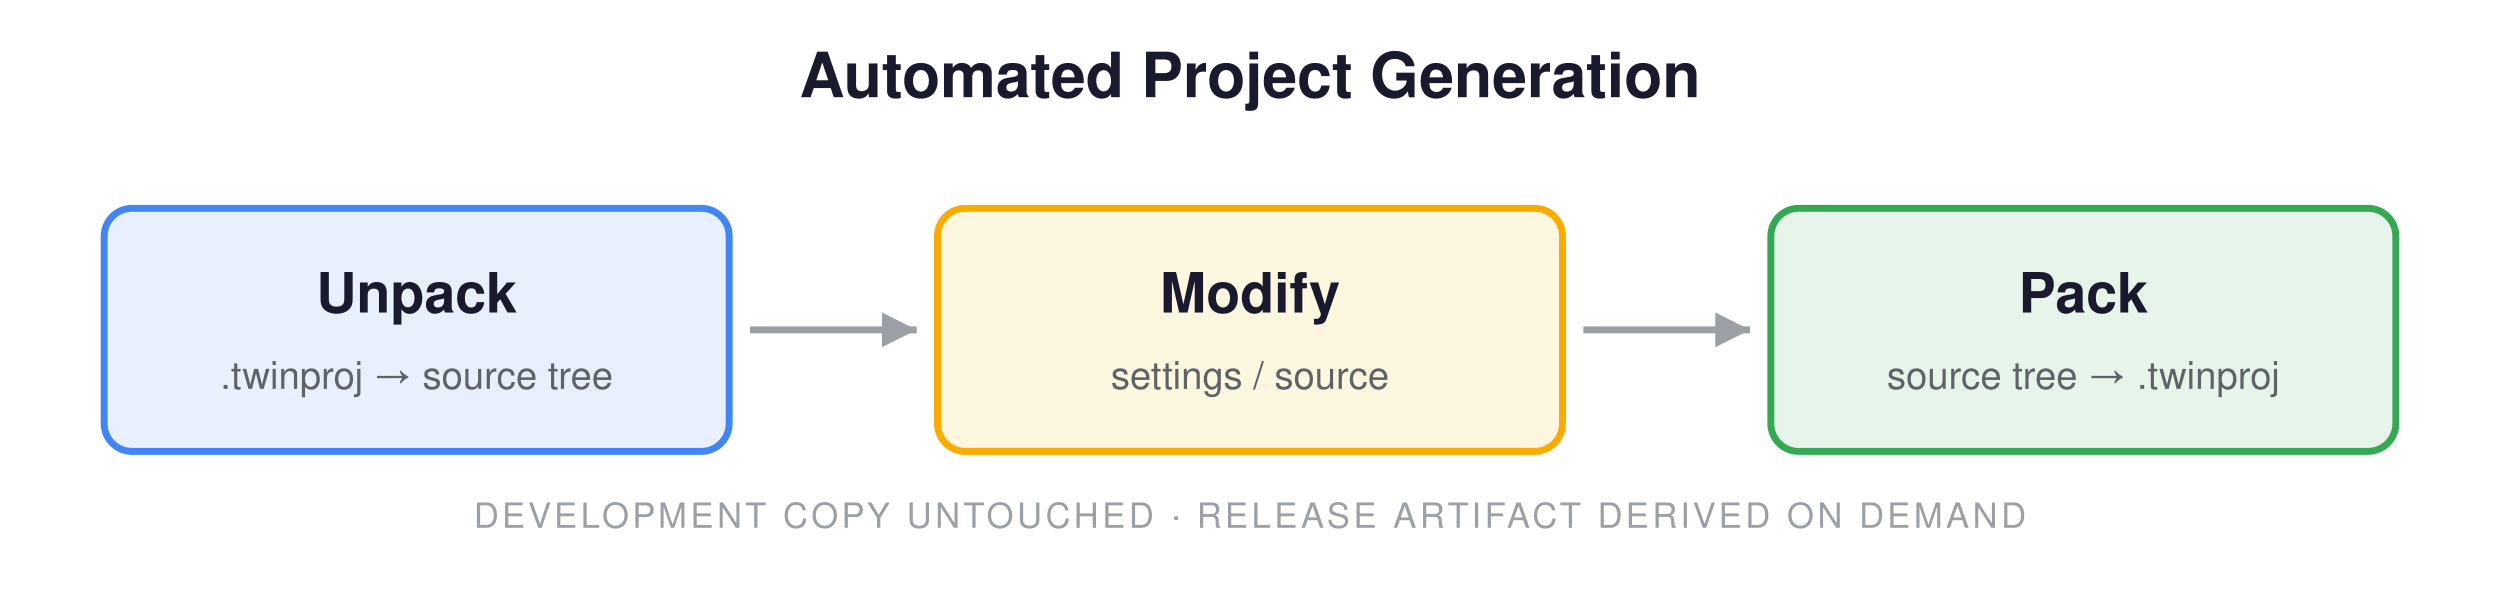
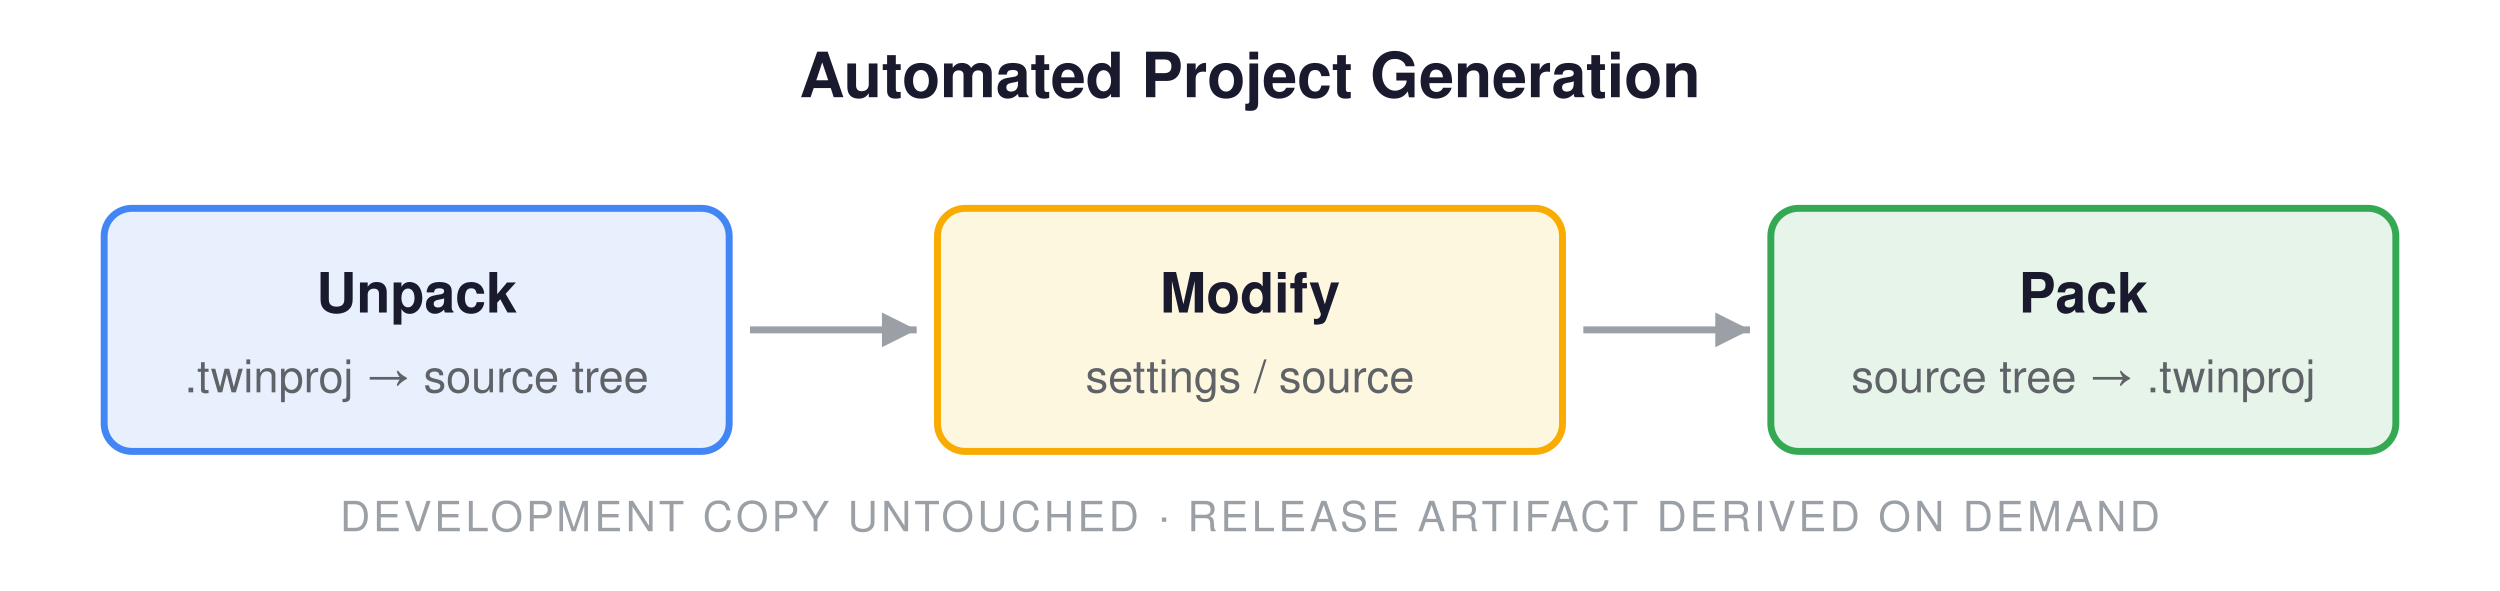
<svg xmlns="http://www.w3.org/2000/svg" viewBox="0 0 720 170" font-family="Segoe UI, Helvetica, Arial, sans-serif">
  <text x="360" y="28" text-anchor="middle" font-size="18" font-weight="600" fill="#1a1a2e">Automated Project Generation</text>
  <rect x="30" y="60" width="180" height="70" rx="8" fill="#e8f0fe" stroke="#4285f4" stroke-width="2" />
  <text x="120" y="90" text-anchor="middle" font-size="16" font-weight="600" fill="#1a1a2e">Unpack</text>
-   <text x="120" y="112" text-anchor="middle" font-size="11" fill="#5f6368">.twinproj → source tree</text>
+   <text x="120" y="113" text-anchor="middle" font-size="13" fill="#5f6368">.twinproj → source tree</text>
  <line x1="216" y1="95" x2="264" y2="95" stroke="#9aa0a6" stroke-width="2" />
  <polygon points="264,95 254,90 254,100" fill="#9aa0a6" />
  <rect x="270" y="60" width="180" height="70" rx="8" fill="#fef7e0" stroke="#f9ab00" stroke-width="2" />
  <text x="360" y="90" text-anchor="middle" font-size="16" font-weight="600" fill="#1a1a2e">Modify</text>
-   <text x="360" y="112" text-anchor="middle" font-size="11" fill="#5f6368">settings / source</text>
+   <text x="360" y="113" text-anchor="middle" font-size="13" fill="#5f6368">settings / source</text>
  <line x1="456" y1="95" x2="504" y2="95" stroke="#9aa0a6" stroke-width="2" />
  <polygon points="504,95 494,90 494,100" fill="#9aa0a6" />
  <rect x="510" y="60" width="180" height="70" rx="8" fill="#e6f4ea" stroke="#34a853" stroke-width="2" />
  <text x="600" y="90" text-anchor="middle" font-size="16" font-weight="600" fill="#1a1a2e">Pack</text>
-   <text x="600" y="112" text-anchor="middle" font-size="11" fill="#5f6368">source tree → .twinproj</text>
-   <text x="360" y="152" text-anchor="middle" font-size="10" fill="#9aa0a6" letter-spacing="1">DEVELOPMENT COPY UNTOUCHED · RELEASE ARTIFACT DERIVED ON DEMAND</text>
+   <text x="600" y="113" text-anchor="middle" font-size="13" fill="#5f6368">source tree → .twinproj</text>
+   <text x="360" y="153" text-anchor="middle" font-size="12" fill="#9aa0a6" letter-spacing="1">DEVELOPMENT COPY UNTOUCHED · RELEASE ARTIFACT DERIVED ON DEMAND</text>
</svg>
